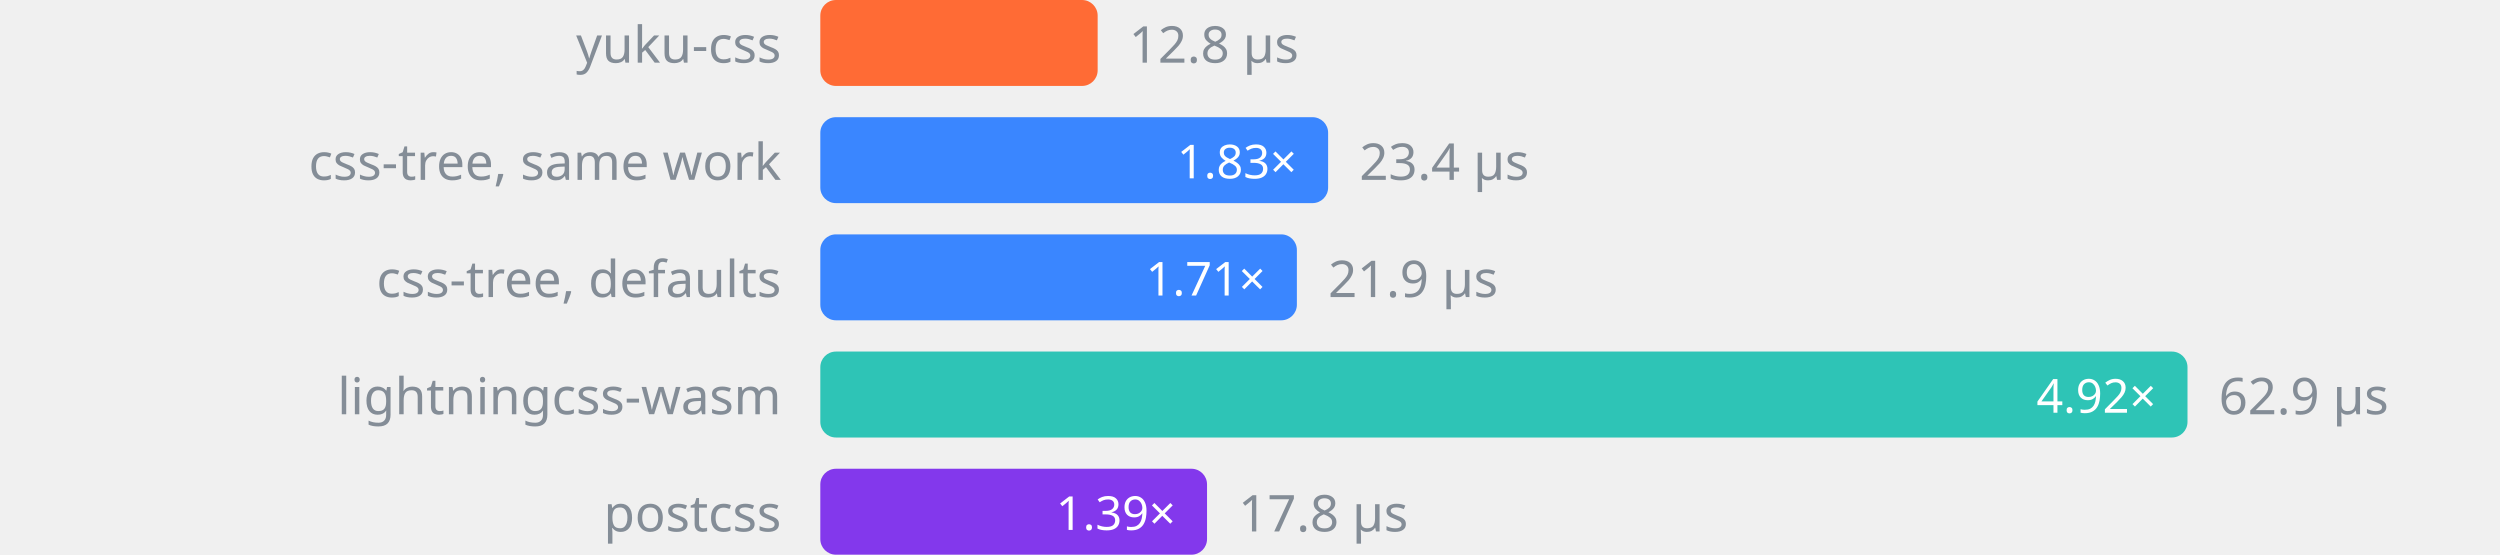
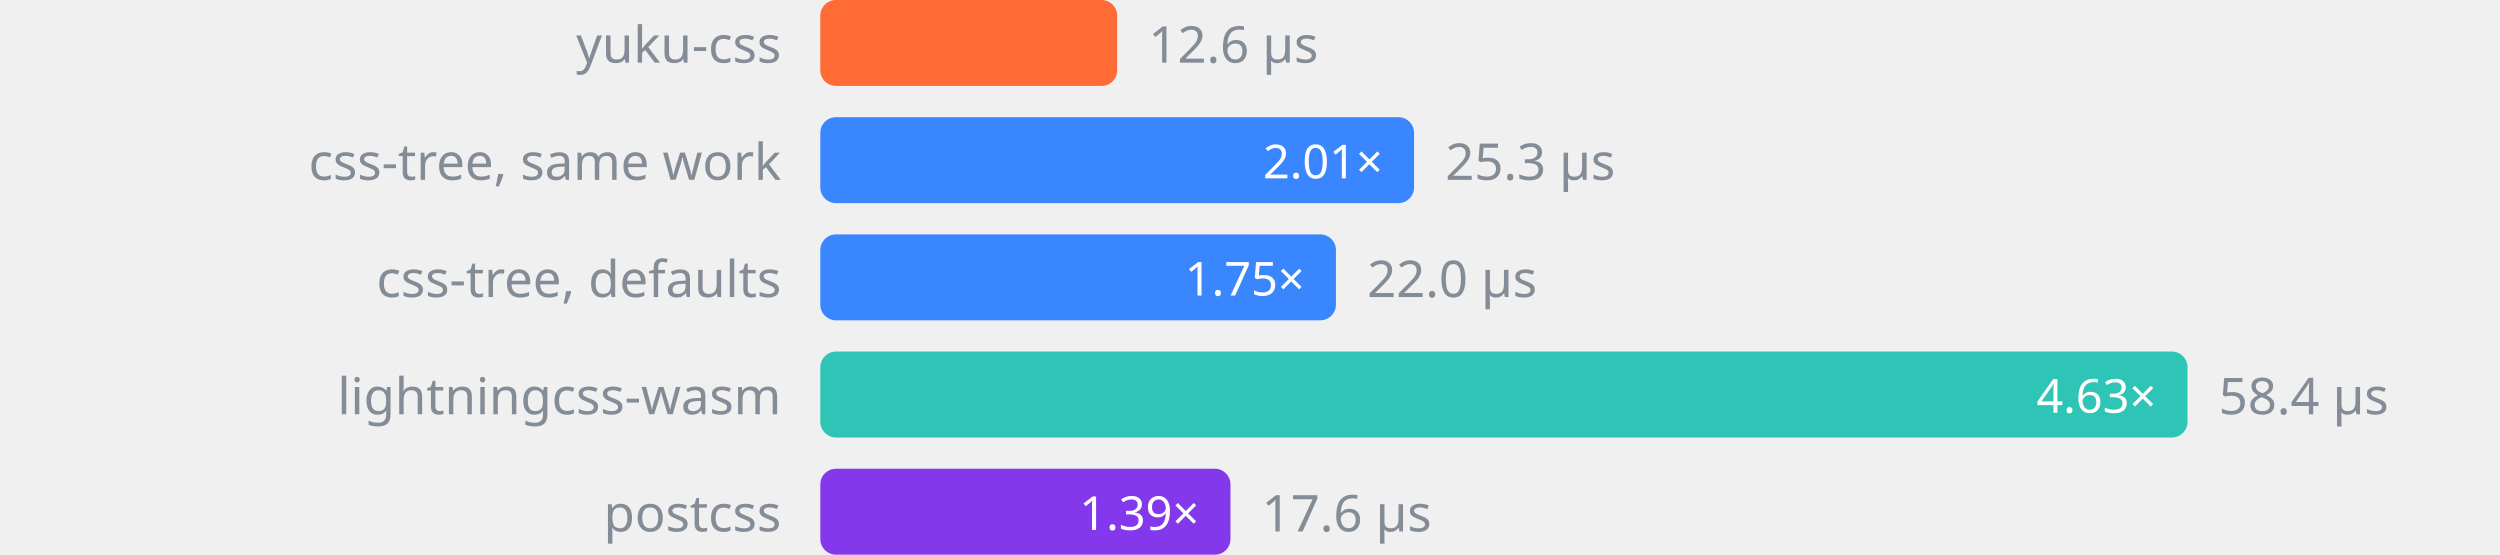
<svg xmlns="http://www.w3.org/2000/svg" width="640" height="142" viewBox="0 0 640 142">
  <style>
    text { font: 13px -apple-system, BlinkMacSystemFont, "Segoe UI", "Noto Sans", Helvetica, Arial, sans-serif; fill: #848d97; dominant-baseline: central; font-variant-numeric: tabular-nums }
    .ratio { font-size: 12px; fill: #fff }
  </style>
  <text x="200" y="11" text-anchor="end">yuku-css</text>
-   <rect x="210" y="0" width="71" height="22" rx="4" fill="#FF6B35" />
-   <text x="289" y="11">12.8 µs</text>
+   <rect x="210" y="0" width="76" height="22" rx="4" fill="#FF6B35" />
+   <text x="294" y="11">12.6 µs</text>
  <text x="200" y="41" text-anchor="end">css-tree, same work</text>
-   <rect x="210" y="30" width="130" height="22" rx="4" fill="#3A86FF" />
-   <text x="348" y="41">23.4 µs</text>
-   <text class="ratio" x="332" y="41" text-anchor="end">1.83×</text>
+   <rect x="210" y="30" width="152" height="22" rx="4" fill="#3A86FF" />
+   <text x="370" y="41">25.3 µs</text>
+   <text class="ratio" x="354" y="41" text-anchor="end">2.01×</text>
  <text x="200" y="71" text-anchor="end">css-tree, defaults</text>
-   <rect x="210" y="60" width="122" height="22" rx="4" fill="#3A86FF" />
-   <text x="340" y="71">21.9 µs</text>
-   <text class="ratio" x="324" y="71" text-anchor="end">1.71×</text>
+   <rect x="210" y="60" width="132" height="22" rx="4" fill="#3A86FF" />
+   <text x="350" y="71">22.0 µs</text>
+   <text class="ratio" x="334" y="71" text-anchor="end">1.75×</text>
  <text x="200" y="101" text-anchor="end">lightningcss-wasm</text>
  <rect x="210" y="90" width="350" height="22" rx="4" fill="#2EC4B6" />
-   <text x="568" y="101">62.9 µs</text>
-   <text class="ratio" x="552" y="101" text-anchor="end">4.92×</text>
+   <text x="568" y="101">58.4 µs</text>
+   <text class="ratio" x="552" y="101" text-anchor="end">4.63×</text>
  <text x="200" y="131" text-anchor="end">postcss</text>
-   <rect x="210" y="120" width="99" height="22" rx="4" fill="#8338EC" />
-   <text x="317" y="131">17.8 µs</text>
-   <text class="ratio" x="301" y="131" text-anchor="end">1.39×</text>
+   <rect x="210" y="120" width="105" height="22" rx="4" fill="#8338EC" />
+   <text x="323" y="131">17.6 µs</text>
+   <text class="ratio" x="307" y="131" text-anchor="end">1.39×</text>
</svg>
